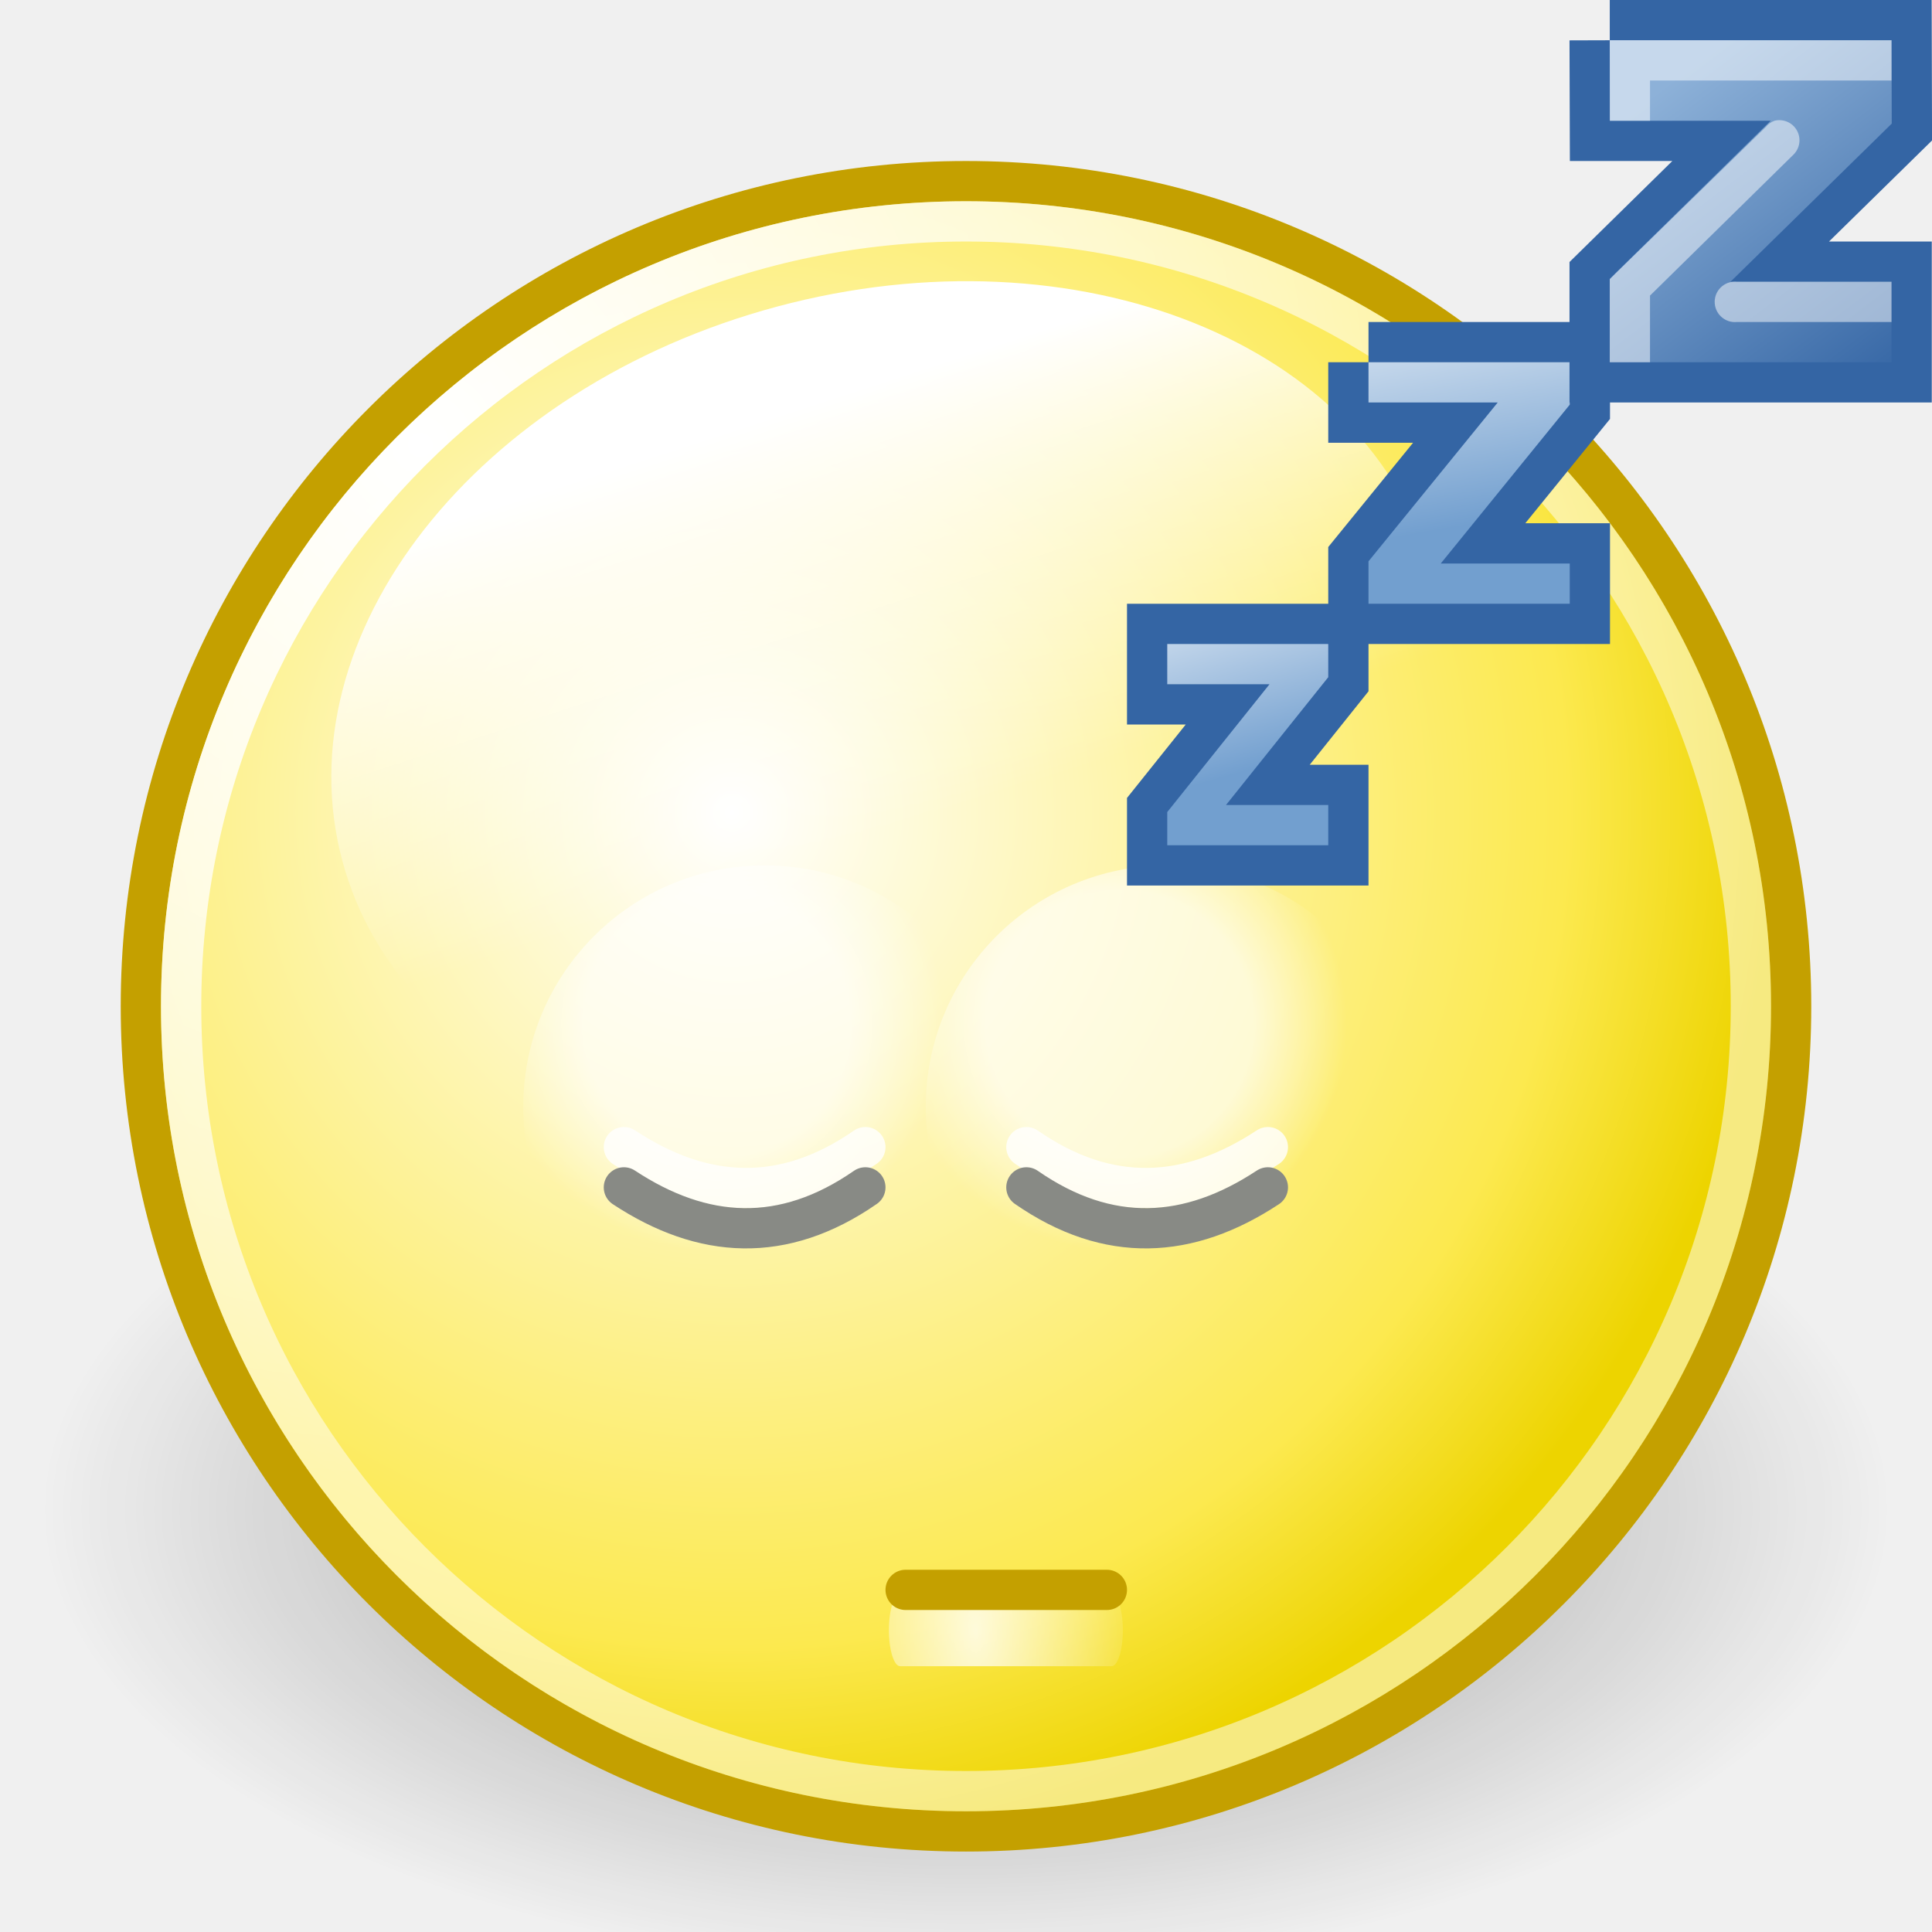
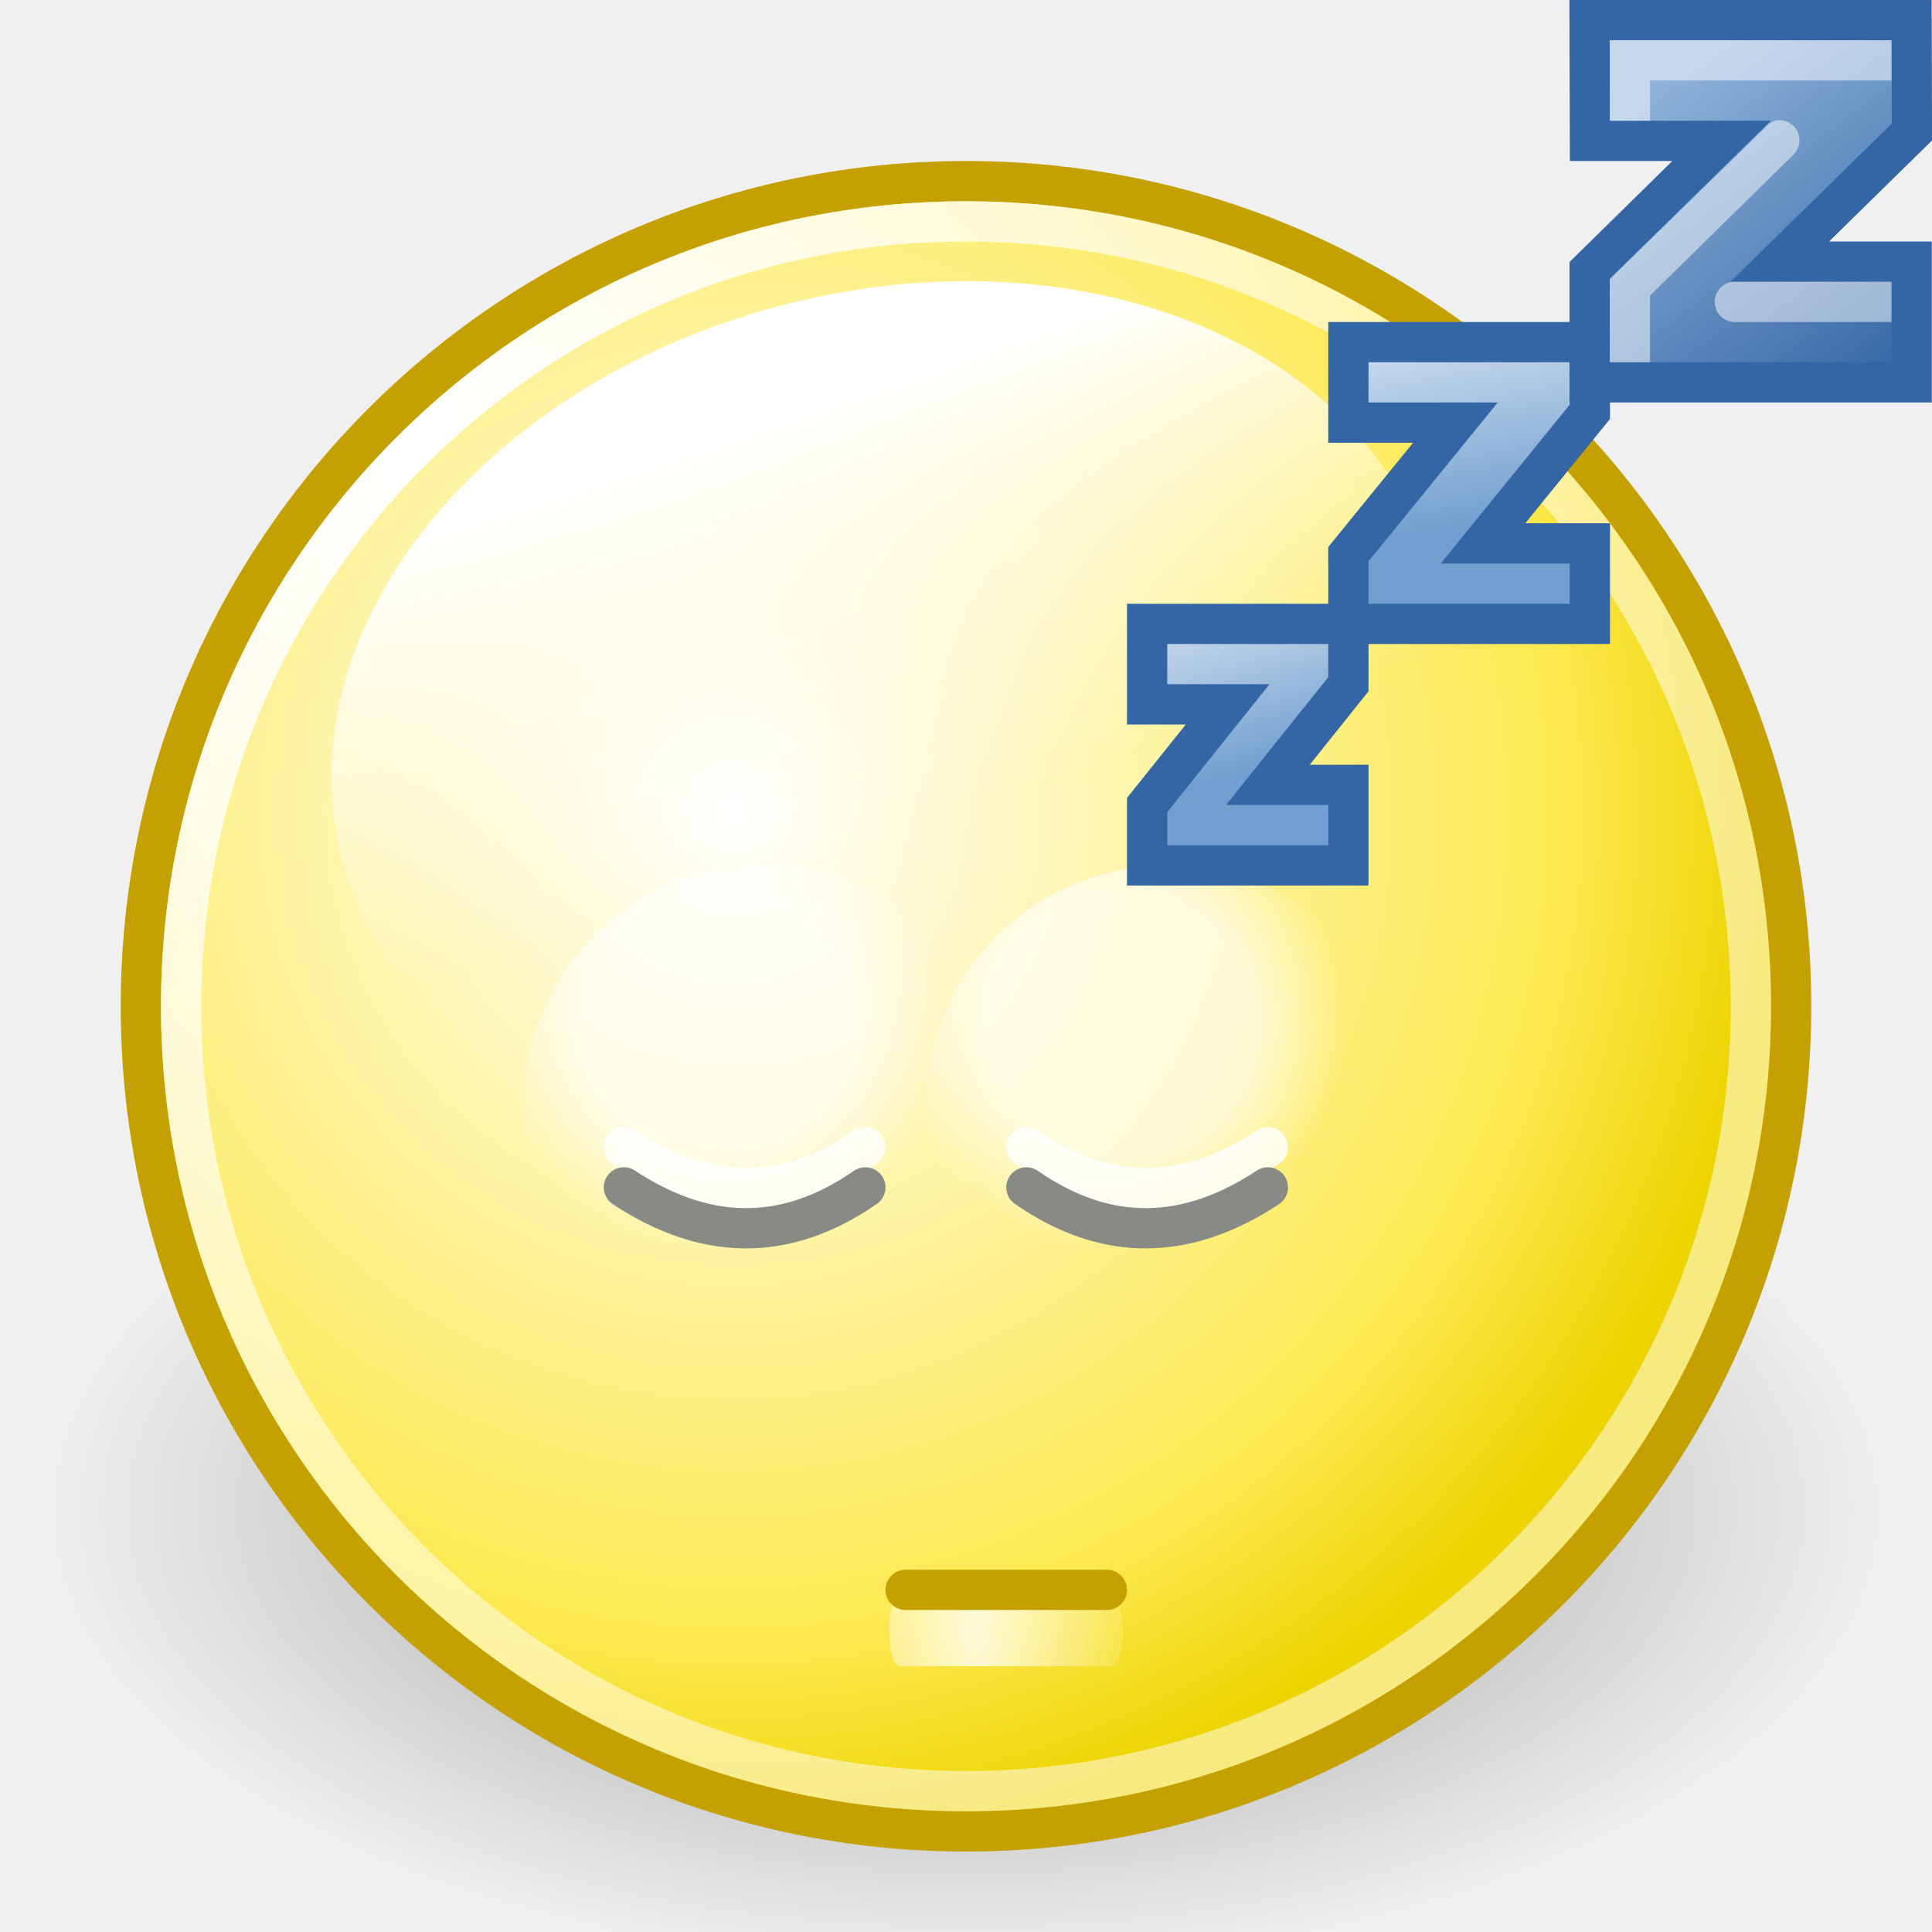
<svg xmlns="http://www.w3.org/2000/svg" xmlns:xlink="http://www.w3.org/1999/xlink" width="48" height="48" id="svg2" version="1.0">
  <defs id="defs4">
    <linearGradient id="linearGradient8431">
      <stop style="stop-color:#ffffff;stop-opacity:1;" offset="0" id="stop8433" />
      <stop style="stop-color:#ffffff;stop-opacity:0;" offset="1" id="stop8435" />
    </linearGradient>
    <linearGradient id="linearGradient4487">
      <stop id="stop4489" offset="0" style="stop-color:#ffffff;stop-opacity:1;" />
      <stop style="stop-color:#ffffff;stop-opacity:1;" offset="0.589" id="stop4491" />
      <stop id="stop4493" offset="1" style="stop-color:#ffffff;stop-opacity:0;" />
    </linearGradient>
    <linearGradient id="linearGradient3752">
      <stop id="stop3754" offset="0" style="stop-color:white;stop-opacity:1" />
      <stop style="stop-color:#fce94f;stop-opacity:1;" offset="0.8" id="stop3756" />
      <stop id="stop3758" offset="1" style="stop-color:#edd400;stop-opacity:1" />
    </linearGradient>
    <linearGradient id="linearGradient3734">
      <stop style="stop-color:black;stop-opacity:1;" offset="0" id="stop3736" />
      <stop style="stop-color:black;stop-opacity:0;" offset="1" id="stop3738" />
    </linearGradient>
    <linearGradient id="linearGradient3712">
      <stop id="stop3714" offset="0" style="stop-color:white;stop-opacity:1;" />
      <stop id="stop3716" offset="1" style="stop-color:white;stop-opacity:0.506" />
    </linearGradient>
    <linearGradient id="linearGradient3704">
      <stop style="stop-color:white;stop-opacity:1;" offset="0" id="stop3706" />
      <stop style="stop-color:white;stop-opacity:0;" offset="1" id="stop3708" />
    </linearGradient>
    <radialGradient xlink:href="#linearGradient3752" id="radialGradient4412" gradientUnits="userSpaceOnUse" gradientTransform="matrix(1.200799,0,0,1.200799,-1.921023,-1.565398)" cx="9.375" cy="7.803" fx="9.375" fy="7.803" r="10.049" />
    <radialGradient xlink:href="#linearGradient3712" id="radialGradient4414" gradientUnits="userSpaceOnUse" gradientTransform="matrix(1.242401,0,0,1.242401,-1.281477,-0.839422)" cx="5.385" cy="3.266" fx="5.385" fy="3.266" r="10.108" />
    <linearGradient xlink:href="#linearGradient8431" id="linearGradient8741" gradientUnits="userSpaceOnUse" x1="18.826" y1="-140.434" x2="19.236" y2="-134.387" />
    <radialGradient xlink:href="#linearGradient3734" id="radialGradient7956" gradientUnits="userSpaceOnUse" cx="12.047" cy="10.047" fx="12.047" fy="10.047" r="9.547" />
    <radialGradient xlink:href="#linearGradient4487" id="radialGradient2230" gradientUnits="userSpaceOnUse" gradientTransform="matrix(0.86849,0,0,0.86849,-11.05505,6.701792)" cx="-84.321" cy="50.736" fx="-84.321" fy="50.736" r="7.042" />
    <radialGradient xlink:href="#linearGradient4487" id="radialGradient2232" gradientUnits="userSpaceOnUse" gradientTransform="matrix(0.86849,0,0,0.86849,-11.05505,6.701792)" cx="-84.321" cy="50.736" fx="-84.321" fy="50.736" r="7.042" />
    <radialGradient xlink:href="#linearGradient3704" id="radialGradient2234" gradientUnits="userSpaceOnUse" gradientTransform="matrix(1.172092,0,0,0.779118,114.2479,-215.3113)" cx="-79.066" cy="66.5" fx="-79.066" fy="66.5" r="11.899" />
-     <linearGradient id="linearGradient2891">
-       <stop id="stop2893" offset="0" style="stop-color:black;stop-opacity:1;" />
-       <stop id="stop2895" offset="1" style="stop-color:black;stop-opacity:0;" />
-     </linearGradient>
    <linearGradient id="linearGradient2967">
      <stop id="stop2969" offset="0" style="stop-color:#729fcf;stop-opacity:1;" />
      <stop id="stop2971" offset="1" style="stop-color:white;stop-opacity:1" />
-     </linearGradient>
-     <linearGradient id="linearGradient2788">
-       <stop id="stop2790" offset="0" style="stop-color:#f67f7f;stop-opacity:1;" />
-       <stop id="stop2792" offset="1" style="stop-color:#ef2929;stop-opacity:1" />
-     </linearGradient>
-     <linearGradient id="linearGradient2986">
-       <stop id="stop2988" offset="0" style="stop-color:#a40000;stop-opacity:1;" />
-       <stop id="stop2990" offset="1" style="stop-color:#690000;stop-opacity:1;" />
-     </linearGradient>
-     <linearGradient id="linearGradient2921">
-       <stop id="stop2923" offset="0" style="stop-color:white;stop-opacity:1;" />
-       <stop id="stop2925" offset="1" style="stop-color:white;stop-opacity:0;" />
-     </linearGradient>
-     <linearGradient id="linearGradient2862">
-       <stop id="stop2864" offset="0" style="stop-color:white;stop-opacity:1;" />
-       <stop id="stop2866" offset="1" style="stop-color:white;stop-opacity:0;" />
-     </linearGradient>
-     <linearGradient id="linearGradient2854">
-       <stop id="stop2856" offset="0" style="stop-color:white;stop-opacity:1;" />
-       <stop id="stop2858" offset="1" style="stop-color:white;stop-opacity:0;" />
    </linearGradient>
    <linearGradient id="linearGradient2982">
      <stop id="stop2984" offset="0" style="stop-color:#8db1d8;stop-opacity:1;" />
      <stop id="stop2986" offset="1" style="stop-color:#3465a4;stop-opacity:1;" />
    </linearGradient>
-     <radialGradient xlink:href="#linearGradient2891" id="radialGradient3350" gradientUnits="userSpaceOnUse" gradientTransform="matrix(1,0,0,0.238095,0,14.47619)" cx="11" cy="19" fx="11" fy="19" r="10.5" />
-     <linearGradient xlink:href="#linearGradient2854" id="linearGradient3376" gradientUnits="userSpaceOnUse" gradientTransform="translate(135.875,-1.875004)" x1="27.625" y1="23.25" x2="27.363" y2="0.5" />
-     <linearGradient xlink:href="#linearGradient2862" id="linearGradient3379" gradientUnits="userSpaceOnUse" gradientTransform="translate(135.875,-1.875004)" x1="14" y1="34" x2="20.637" y2="8.25" />
-     <linearGradient xlink:href="#linearGradient2921" id="linearGradient3383" gradientUnits="userSpaceOnUse" gradientTransform="translate(135.875,-1.875004)" x1="23.276" y1="21.038" x2="16.775" y2="5.256" />
-     <linearGradient xlink:href="#linearGradient2788" id="linearGradient3386" gradientUnits="userSpaceOnUse" gradientTransform="translate(135.875,-1.875004)" x1="27.763" y1="71.519" x2="24" y2="21.605" />
-     <linearGradient xlink:href="#linearGradient2986" id="linearGradient3388" gradientUnits="userSpaceOnUse" gradientTransform="translate(135.875,-1.875004)" x1="41.185" y1="16.25" x2="43.332" y2="37.5" />
    <linearGradient xlink:href="#linearGradient2967" id="linearGradient3394" gradientUnits="userSpaceOnUse" gradientTransform="translate(12,15)" x1="17.764" y1="4.502" x2="16" y2="-1.701" />
    <linearGradient xlink:href="#linearGradient2982" id="linearGradient3397" gradientUnits="userSpaceOnUse" gradientTransform="scale(1.032655,0.968377)" x1="40.417" y1="1.914" x2="46.404" y2="9.294" />
    <linearGradient xlink:href="#linearGradient2967" id="linearGradient3399" gradientUnits="userSpaceOnUse" x1="32.875" y1="13.156" x2="31.592" y2="5.714" />
  </defs>
  <g id="layer1" style="display:inline">
    <g id="g7909" transform="translate(-106,-6)" />
    <path style="opacity:0.4;fill:url(#radialGradient7956);fill-opacity:1;stroke:none;stroke-width:0.466;stroke-linecap:round;stroke-linejoin:miter;stroke-miterlimit:4;stroke-dasharray:none;stroke-dashoffset:0;stroke-opacity:1;display:inline" id="path7954" d="M 21.594 10.047 A 9.547 9.547 0 1 1  2.5,10.047 A 9.547 9.547 0 1 1  21.594 10.047 z" transform="matrix(2.409165,0,0,1.204583,-5.022913,25.39771)" />
    <path style="fill:url(#radialGradient4412);fill-opacity:1;stroke:#c4a000;stroke-width:0.466;stroke-linecap:round;stroke-linejoin:miter;stroke-miterlimit:4;stroke-dasharray:none;stroke-dashoffset:0;stroke-opacity:1;display:inline" id="path4380" d="M 21.594 10.047 A 9.547 9.547 0 1 1  2.5,10.047 A 9.547 9.547 0 1 1  21.594 10.047 z" transform="matrix(2.1473,0,0,2.1473,-1.8687,3.4268)" />
    <path style="fill:url(#linearGradient8741);fill-opacity:1;fill-rule:evenodd;stroke:none;stroke-width:1;stroke-linecap:round;stroke-linejoin:miter;stroke-miterlimit:4;stroke-dasharray:none;stroke-dashoffset:0.7;stroke-opacity:1;display:inline" id="path8739" d="M 25.688 -135.969 A 6.125 5.969 0 1 1  13.438,-135.969 A 6.125 5.969 0 1 1  25.688 -135.969 z" transform="matrix(2.207831,-0.5915864,0.4553048,1.699221,40.74305,260.3736)" />
    <path style="fill:none;fill-opacity:1;stroke:url(#radialGradient4414);stroke-width:0.49;stroke-linecap:round;stroke-linejoin:miter;stroke-miterlimit:4;stroke-dasharray:none;stroke-dashoffset:0;stroke-opacity:1;display:inline" id="path4382" d="M 21.594 10.047 A 9.547 9.547 0 1 1  2.5,10.047 A 9.547 9.547 0 1 1  21.594 10.047 z" transform="matrix(2.042553,0,0,2.042553,-0.6064,4.4787)" />
    <g id="g4499" transform="translate(0,-22)" style="opacity:0.65">
      <path transform="matrix(0.923077,0,0,0.923077,95.6154,0.57692)" d="M -76.5 53 A 6.5 6.5 0 1 1  -89.5,53 A 6.5 6.5 0 1 1  -76.5 53 z" id="path4481" style="opacity:1;fill:url(#radialGradient2230);fill-opacity:1;stroke:none;stroke-width:1.083;stroke-linecap:round;stroke-linejoin:round;stroke-miterlimit:4;stroke-dasharray:none;stroke-dashoffset:0;stroke-opacity:1;display:inline" />
      <path transform="matrix(0.923077,0,0,0.923077,105.6154,0.57692)" d="M -76.5 53 A 6.5 6.5 0 1 1  -89.5,53 A 6.5 6.5 0 1 1  -76.5 53 z" id="path4495" style="opacity:1;fill:url(#radialGradient2232);fill-opacity:1;stroke:none;stroke-width:1.083;stroke-linecap:round;stroke-linejoin:round;stroke-miterlimit:4;stroke-dasharray:none;stroke-dashoffset:0;stroke-opacity:1;display:inline" />
    </g>
    <g id="g7846" transform="translate(0,205)">
      <path id="path4515" d="M 15.5,-176.5 C 17.462,-175.206 19.459,-175.085 21.5,-176.5" style="opacity:0.812;fill:none;fill-rule:evenodd;stroke:#ffffff;stroke-width:1px;stroke-linecap:round;stroke-linejoin:miter;stroke-opacity:1;display:inline" />
      <path id="path4517" d="M 31.5,-176.5 C 29.538,-175.206 27.541,-175.085 25.5,-176.5" style="opacity:0.812;fill:none;fill-rule:evenodd;stroke:#ffffff;stroke-width:1px;stroke-linecap:round;stroke-linejoin:miter;stroke-opacity:1;display:inline" />
      <path id="path4509" d="M 15.5,-175.5 C 17.462,-174.206 19.459,-174.085 21.5,-175.5" style="fill:none;fill-rule:evenodd;stroke:#888a85;stroke-width:1px;stroke-linecap:round;stroke-linejoin:miter;stroke-opacity:1" />
      <path id="path4513" d="M 31.5,-175.5 C 29.538,-174.206 27.541,-174.085 25.5,-175.5" style="fill:none;fill-rule:evenodd;stroke:#888a85;stroke-width:1px;stroke-linecap:round;stroke-linejoin:miter;stroke-opacity:1;display:inline" />
    </g>
    <g id="g4531" transform="matrix(0.3112951,0,0,1,17.52042,204)">
      <path id="path4527" d="M 15.558,-163.5 L 32.436,-163.5" style="opacity:0.8;fill:none;fill-rule:evenodd;stroke:url(#radialGradient2234);stroke-width:1.792px;stroke-linecap:round;stroke-linejoin:miter;stroke-opacity:1;display:inline" />
    </g>
    <path style="fill:none;fill-rule:evenodd;stroke:#c4a000;stroke-width:1px;stroke-linecap:round;stroke-linejoin:miter;stroke-opacity:1" d="M 22.5,39.5 L 27.5,39.5" id="path5373" />
    <path id="path2898" d="M 28.5,15.5 L 28.5,17.5 L 30.5,17.5 L 28.5,20 L 28.5,21.5 L 33.5,21.5 L 33.5,19.5 L 31.5,19.5 L 33.5,17 L 33.5,15.5 L 28.5,15.5 z " style="fill:url(#linearGradient3394);fill-opacity:1;stroke:#3465a4;stroke-width:1;stroke-linecap:round;stroke-linejoin:miter;stroke-miterlimit:4;stroke-dasharray:none;stroke-dashoffset:0;stroke-opacity:1" />
    <g id="g1975" transform="translate(3.000005,0)">
-       <path id="path2946" d="M 31,9 L 36,9 L 36,10.054 L 32.795,14 L 36,14 L 36,15 L 31,15 L 31,13.946 L 34.21,10 L 31,10 L 31,9" style="font-size:11.057px;font-style:normal;font-weight:bold;fill:#729fcf;fill-opacity:1;stroke:#3465a4;stroke-width:2;stroke-linecap:butt;stroke-linejoin:miter;stroke-miterlimit:4;stroke-dasharray:none;stroke-opacity:1;font-family:Bitstream Vera Sans Mono" />
+       <path id="path2946" d="M 31,9 L 36,9 L 36,10.054 L 32.795,14 L 36,14 L 36,15 L 31,15 L 31,13.946 L 34.21,10 L 31,10 L 31,9 z " style="font-size:11.057px;font-style:normal;font-weight:bold;fill:#729fcf;fill-opacity:1;stroke:#3465a4;stroke-width:2;stroke-linecap:butt;stroke-linejoin:miter;stroke-miterlimit:4;stroke-dasharray:none;stroke-opacity:1;font-family:Bitstream Vera Sans Mono" />
      <path id="text2929" d="M 31,9 L 36,9 L 36,10.054 L 32.795,14 L 36,14 L 36,15 L 31,15 L 31,13.946 L 34.21,10 L 31,10 L 31,9" style="font-size:11.057px;font-style:normal;font-weight:bold;fill:url(#linearGradient3399);fill-opacity:1;stroke:none;stroke-width:1px;stroke-linecap:butt;stroke-linejoin:miter;stroke-opacity:1;font-family:Bitstream Vera Sans Mono" />
    </g>
    <g id="g1967" transform="translate(-5.991e-3,6.5e-7)">
-       <path id="path2949" d="M 40,1 L 47,1 L 47.006,3.071 L 43,7 L 47,7 L 47,9 L 40,9 L 40,6.929 L 44,3 L 40.006,3 L 40,1" style="font-size:15.106px;font-style:normal;font-weight:bold;fill:#729fcf;fill-opacity:1;stroke:#3465a4;stroke-width:2;stroke-linecap:butt;stroke-linejoin:miter;stroke-miterlimit:4;stroke-dasharray:none;stroke-opacity:1;font-family:Bitstream Vera Sans Mono" />
+       <path id="path2949" d="M 40,1 L 47,1 L 47.006,3.071 L 43,7 L 47,7 L 47,9 L 40,9 L 40,6.929 L 44,3 L 40.006,3 L 40,1 z " style="font-size:15.106px;font-style:normal;font-weight:bold;fill:#729fcf;fill-opacity:1;stroke:#3465a4;stroke-width:2;stroke-linecap:butt;stroke-linejoin:miter;stroke-miterlimit:4;stroke-dasharray:none;stroke-opacity:1;font-family:Bitstream Vera Sans Mono" />
      <path id="text2933" d="M 40,1 L 47,1 L 47.006,3.071 L 43,7 L 47,7 L 47,9 L 40,9 L 40,6.929 L 44,3 L 40.006,3 L 40,1" style="font-size:15.106px;font-style:normal;font-weight:bold;fill:url(#linearGradient3397);fill-opacity:1;stroke:none;stroke-width:1px;stroke-linecap:butt;stroke-linejoin:miter;stroke-opacity:1;font-family:Bitstream Vera Sans Mono" />
      <g style="opacity:0.5" id="g3008">
        <path style="opacity:1;fill:none;fill-rule:evenodd;stroke:#ffffff;stroke-width:1px;stroke-linecap:square;stroke-linejoin:miter;stroke-opacity:1" d="M 40.5,2.5 L 40.5,1.5 L 46.5,1.5" id="path2951" />
        <path style="opacity:1;fill:#ffffff;fill-opacity:1;fill-rule:evenodd;stroke:none;stroke-width:1px;stroke-linecap:round;stroke-linejoin:miter;stroke-opacity:1" d="M 43.062,7 C 42.786,7.026 42.583,7.271 42.609,7.547 C 42.635,7.823 42.88,8.026 43.156,8 L 47,8 L 47,7 L 43.156,7 C 43.125,6.997 43.094,6.997 43.062,7 z " id="path2953" />
        <path style="opacity:1;fill:#ffffff;fill-opacity:1;fill-rule:evenodd;stroke:none;stroke-width:1px;stroke-linecap:round;stroke-linejoin:miter;stroke-opacity:1" d="M 44.094,3 C 44.008,3.031 43.932,3.085 43.875,3.156 L 40.156,6.781 L 40,6.938 L 40,7.156 L 40,9 L 41,9 L 41,7.344 L 44.562,3.844 C 44.724,3.686 44.76,3.44 44.651,3.243 C 44.541,3.045 44.313,2.946 44.094,3 L 44.094,3 z " id="path2955" />
      </g>
    </g>
  </g>
</svg>
